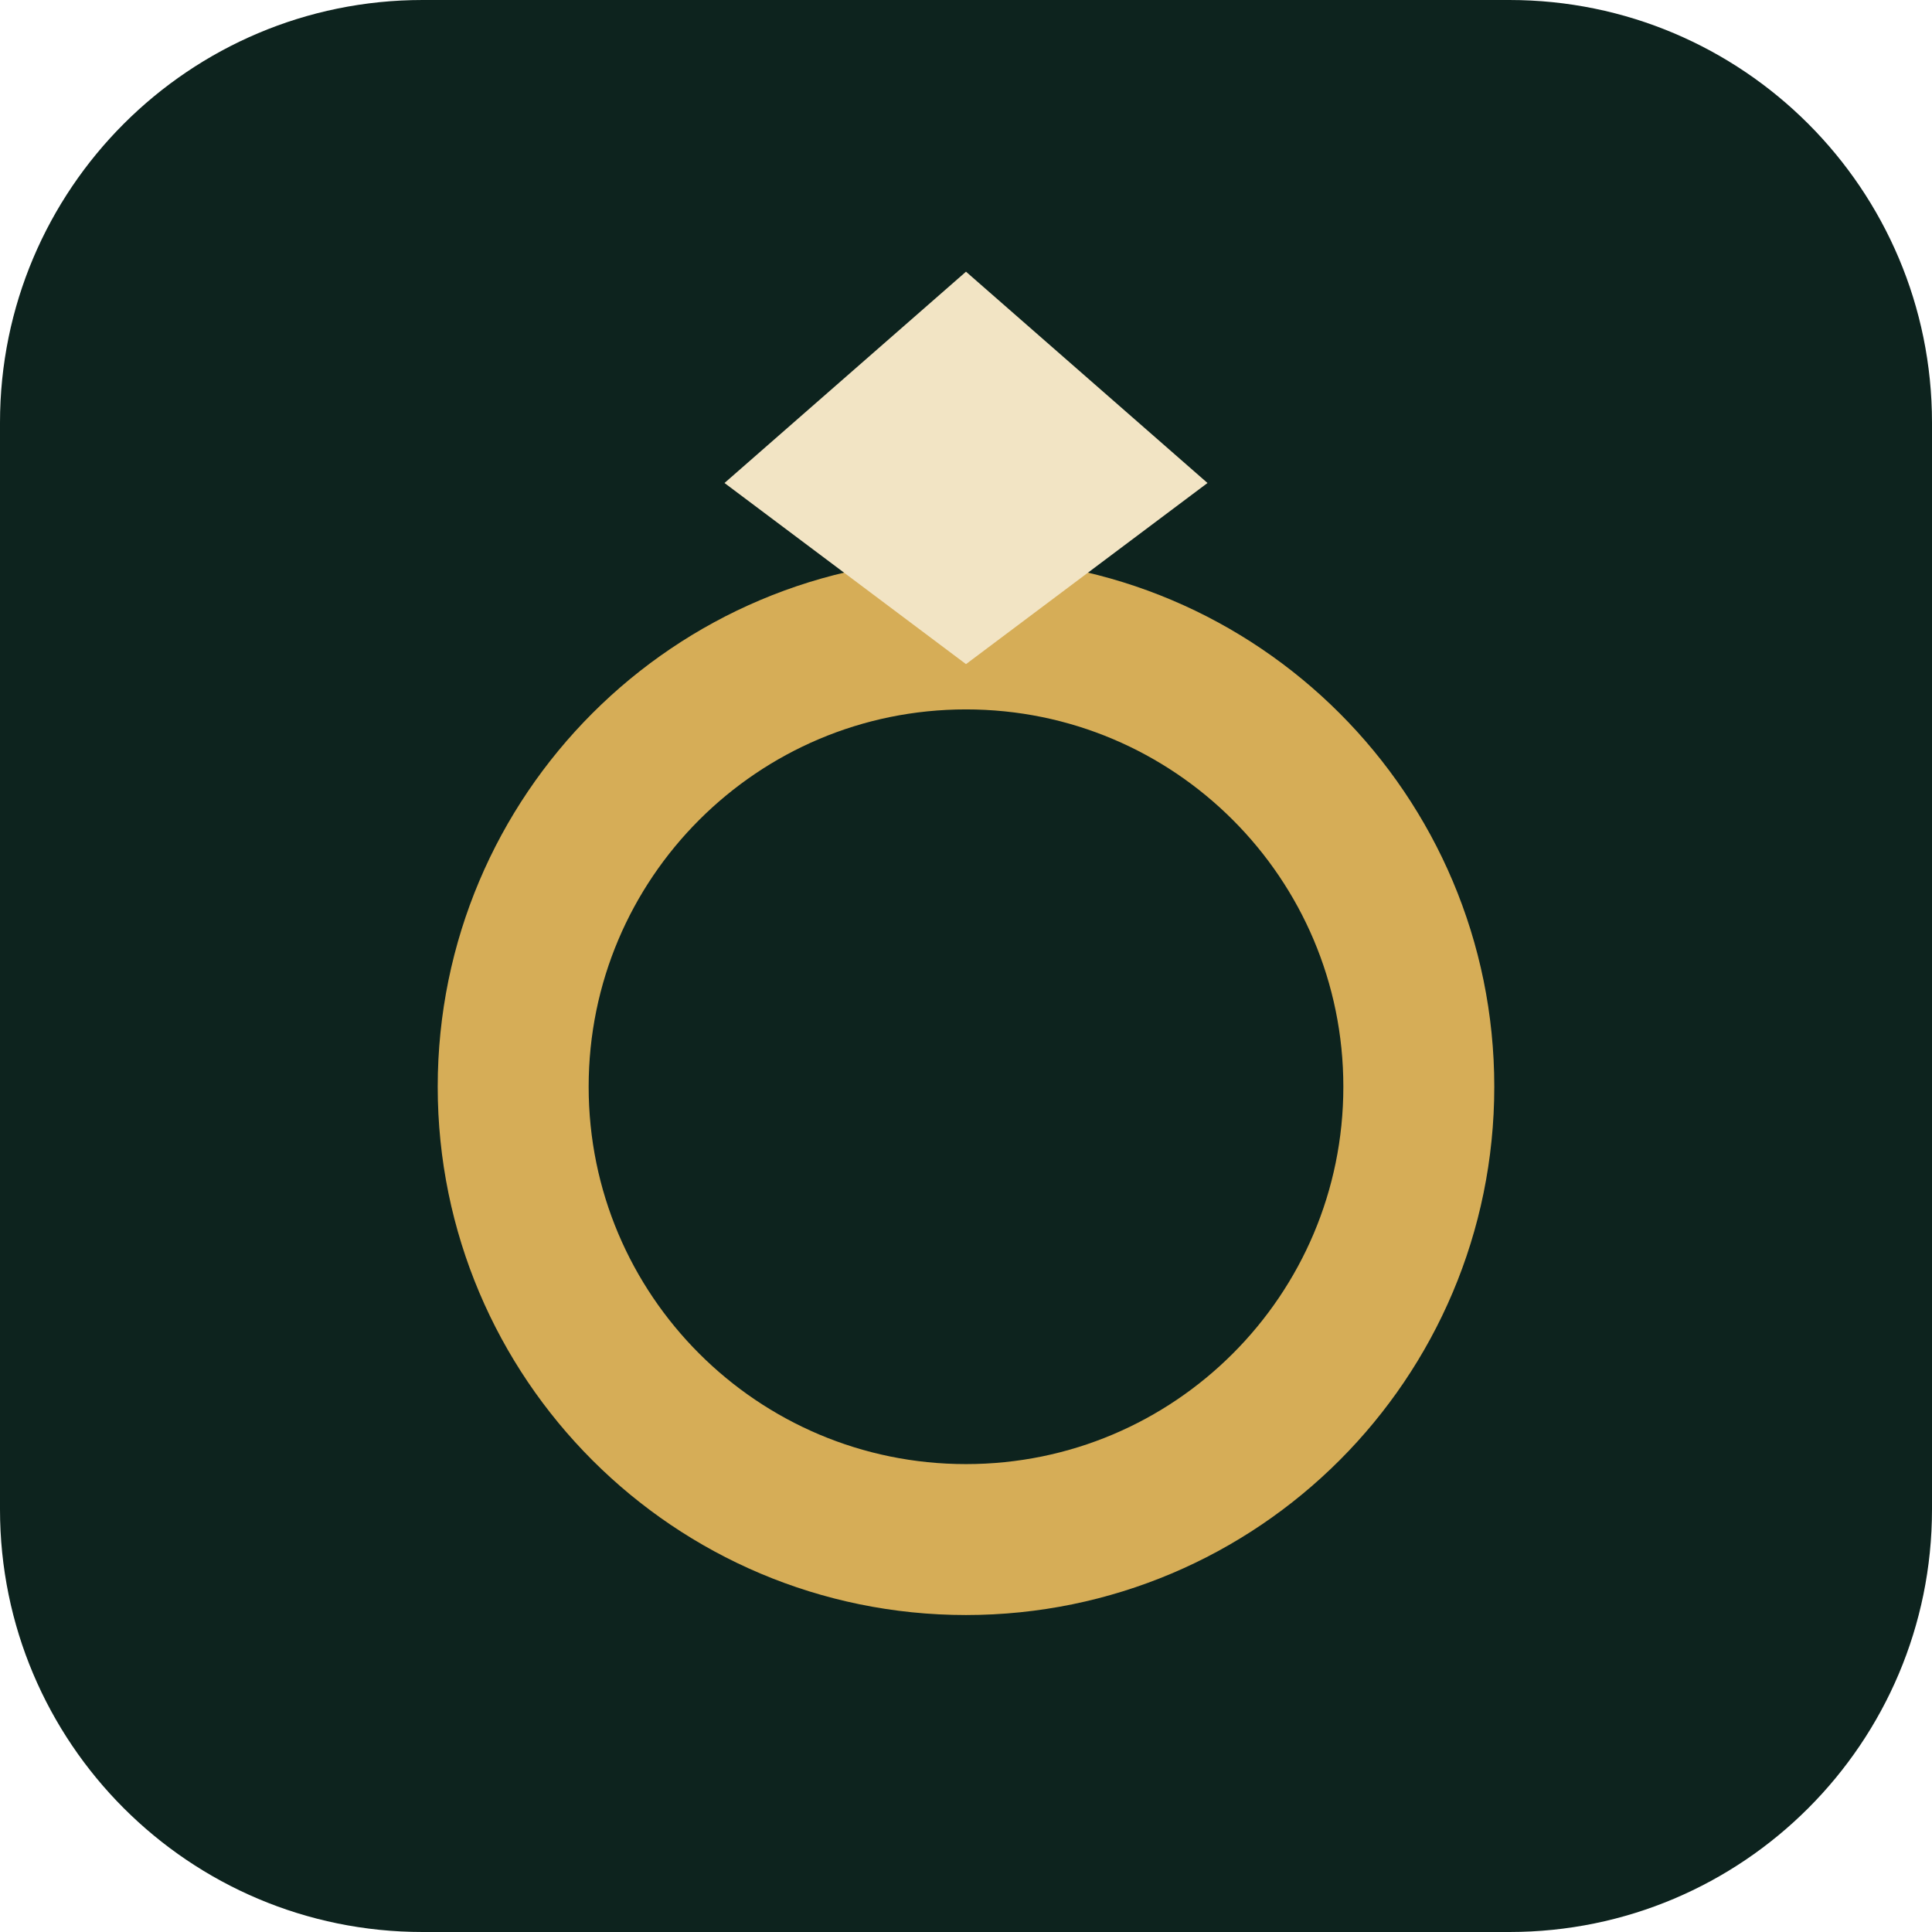
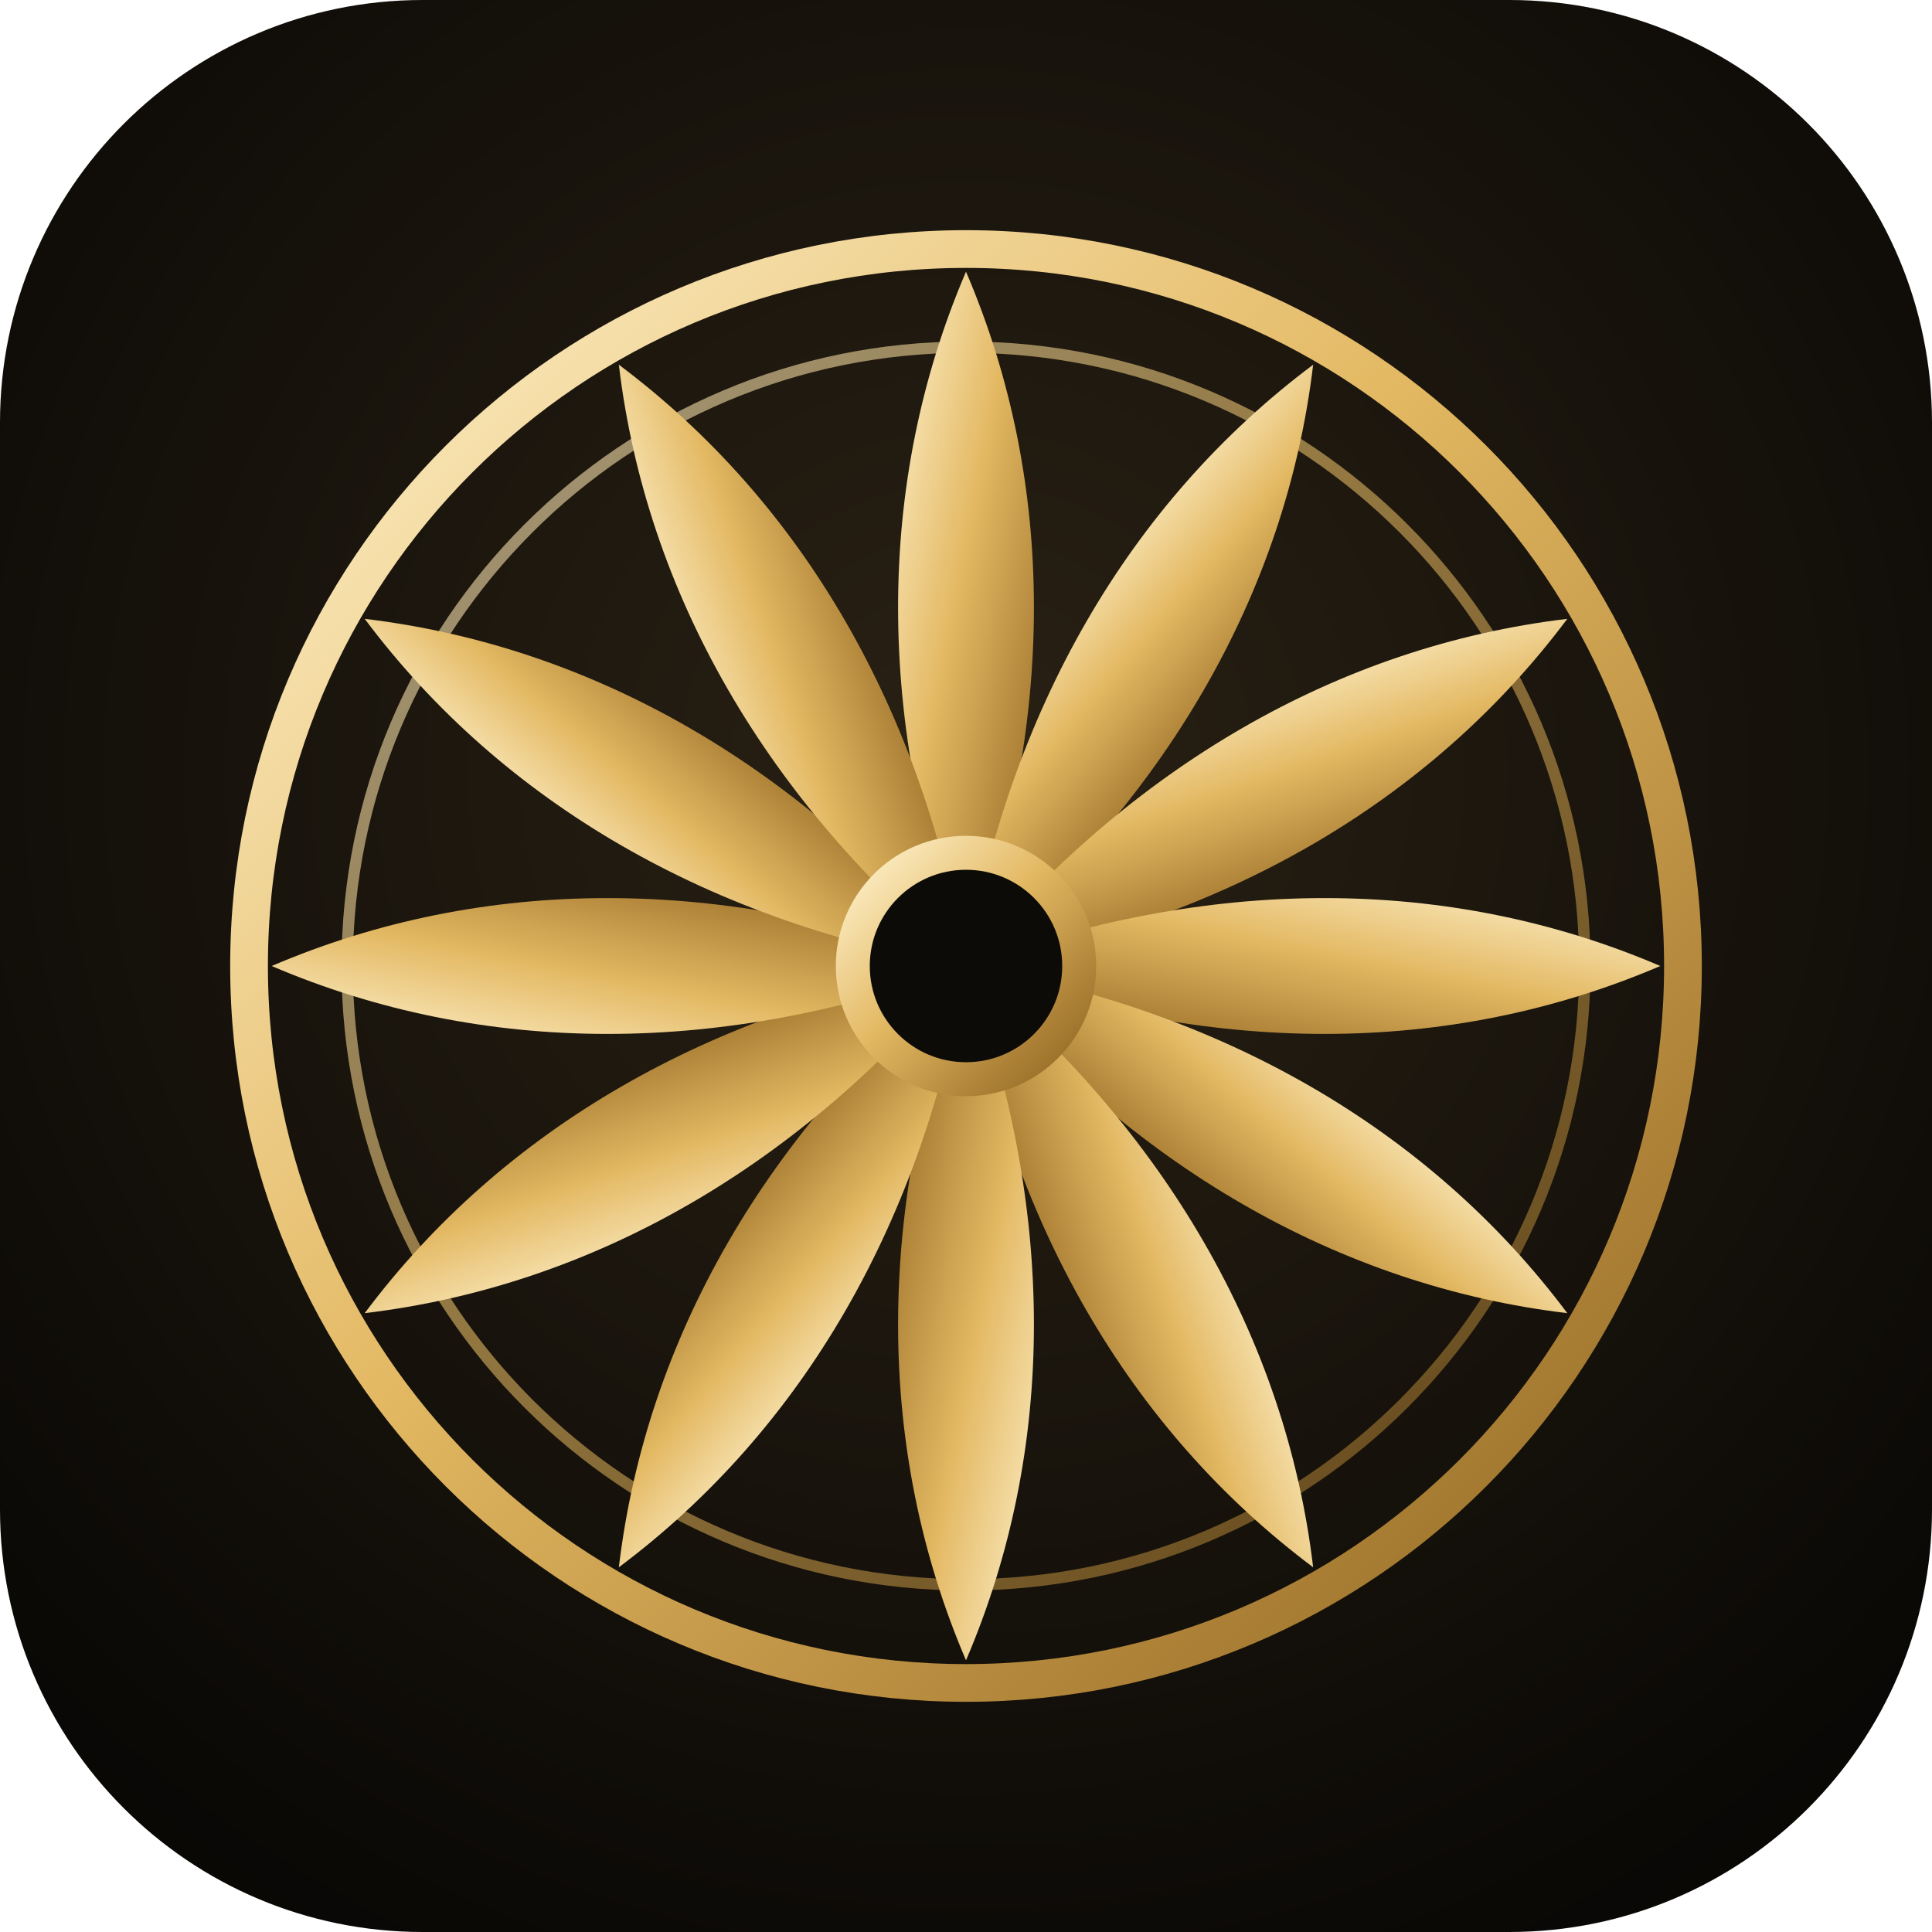
- <svg xmlns="http://www.w3.org/2000/svg" viewBox="0 0 64 64">
-   <rect width="64" height="64" rx="14" fill="#0d231e" />
-   <circle cx="32" cy="36" r="15" fill="none" stroke="#d6ad57" stroke-width="5" />
-   <path d="M24 16l8-7 8 7-8 6z" fill="#f2e4c4" />
+ <svg xmlns="http://www.w3.org/2000/svg" viewBox="0 0 512 512">
+   <defs>
+     <linearGradient id="g" x1="0" y1="0" x2="1" y2="1">
+       <stop offset="0" stop-color="#fff3cf" />
+       <stop offset=".45" stop-color="#e3b862" />
+       <stop offset="1" stop-color="#8f6420" />
+     </linearGradient>
+     <radialGradient id="b" cx=".5" cy=".4" r=".7">
+       <stop offset="0" stop-color="#2a2114" />
+       <stop offset="1" stop-color="#080705" />
+     </radialGradient>
+   </defs>
+   <rect width="512" height="512" rx="112" fill="url(#b)" />
+   <circle cx="256" cy="256" r="190" fill="none" stroke="url(#g)" stroke-width="10" />
+   <circle cx="256" cy="256" r="164" fill="none" stroke="url(#g)" stroke-width="3" opacity=".6" />
+   <g fill="url(#g)">
+     <path d="M256 256 C232 192 232 128 256 72 C280 128 280 192 256 256Z" transform="rotate(0 256 256)" />
+     <path d="M256 256 C232 192 232 128 256 72 C280 128 280 192 256 256Z" transform="rotate(30 256 256)" />
+     <path d="M256 256 C232 192 232 128 256 72 C280 128 280 192 256 256Z" transform="rotate(60 256 256)" />
+     <path d="M256 256 C232 192 232 128 256 72 C280 128 280 192 256 256Z" transform="rotate(90 256 256)" />
+     <path d="M256 256 C232 192 232 128 256 72 C280 128 280 192 256 256Z" transform="rotate(120 256 256)" />
+     <path d="M256 256 C232 192 232 128 256 72 C280 128 280 192 256 256Z" transform="rotate(150 256 256)" />
+     <path d="M256 256 C232 192 232 128 256 72 C280 128 280 192 256 256Z" transform="rotate(180 256 256)" />
+     <path d="M256 256 C232 192 232 128 256 72 C280 128 280 192 256 256Z" transform="rotate(210 256 256)" />
+     <path d="M256 256 C232 192 232 128 256 72 C280 128 280 192 256 256Z" transform="rotate(240 256 256)" />
+     <path d="M256 256 C232 192 232 128 256 72 C280 128 280 192 256 256Z" transform="rotate(270 256 256)" />
+     <path d="M256 256 C232 192 232 128 256 72 C280 128 280 192 256 256Z" transform="rotate(300 256 256)" />
+     <path d="M256 256 C232 192 232 128 256 72 C280 128 280 192 256 256Z" transform="rotate(330 256 256)" />
+   </g>
+   <circle cx="256" cy="256" r="30" fill="#0d0b08" stroke="url(#g)" stroke-width="9" />
</svg>
